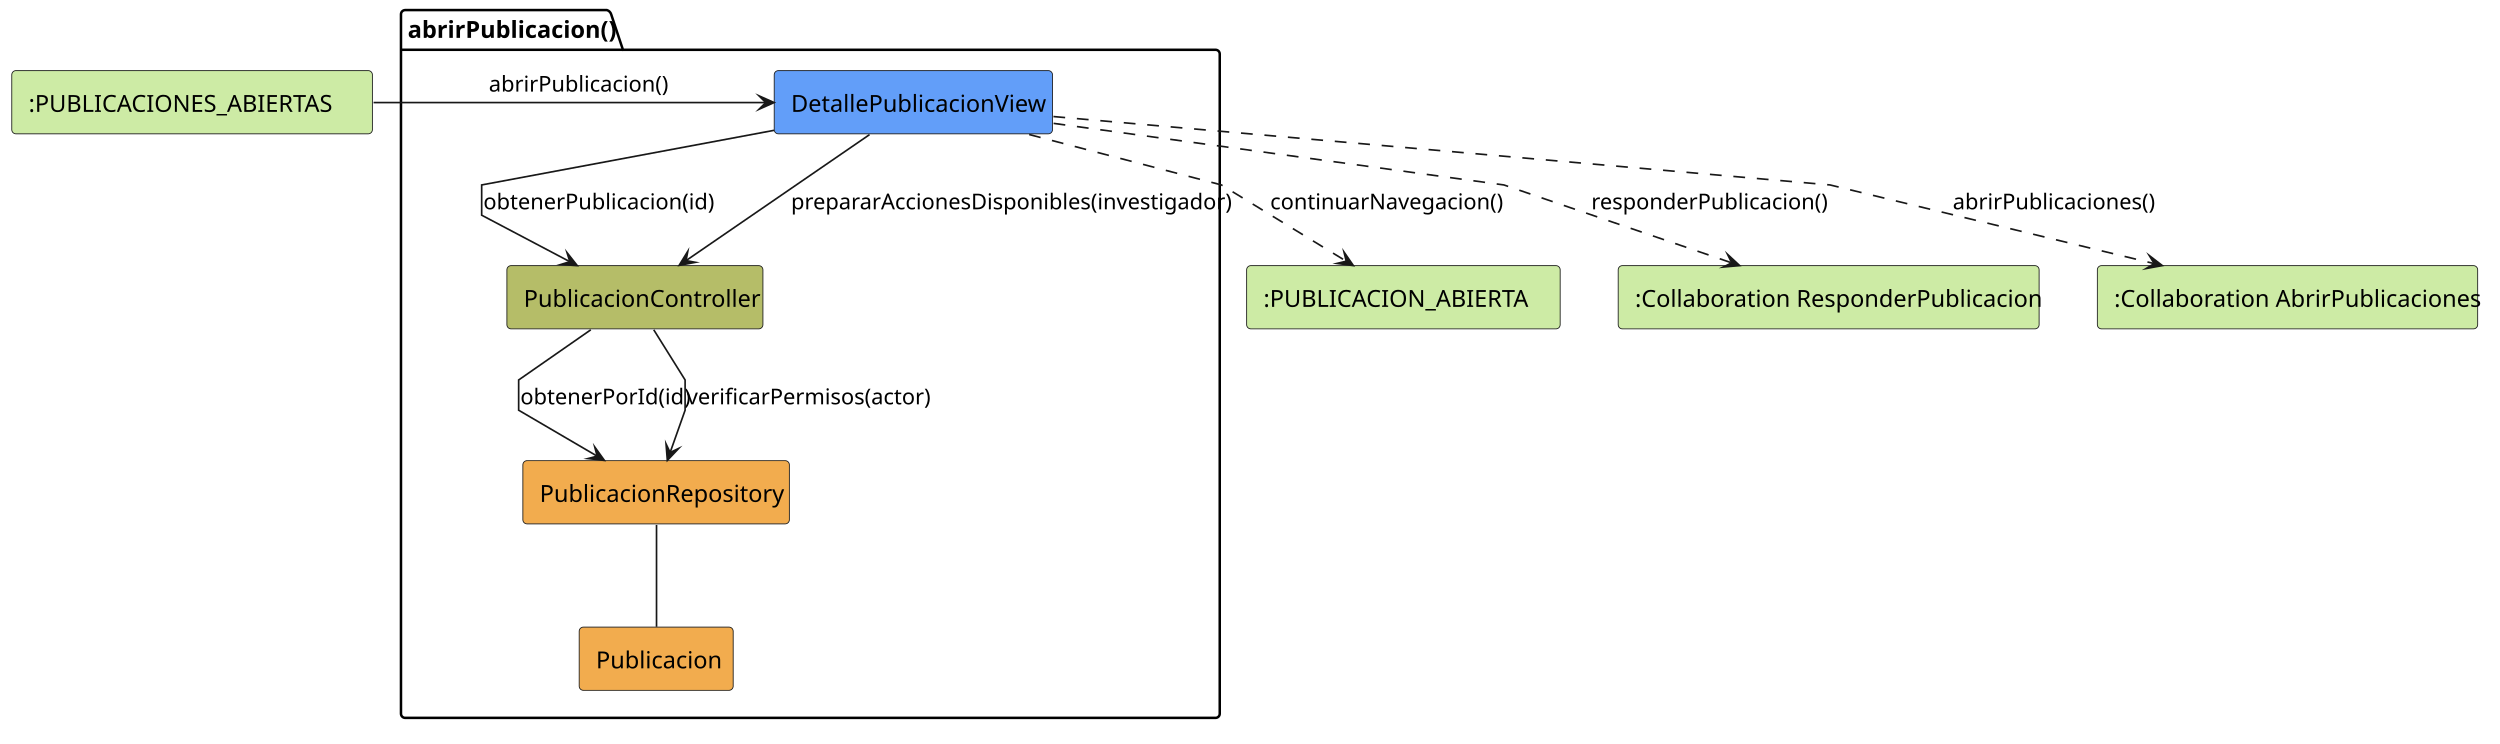
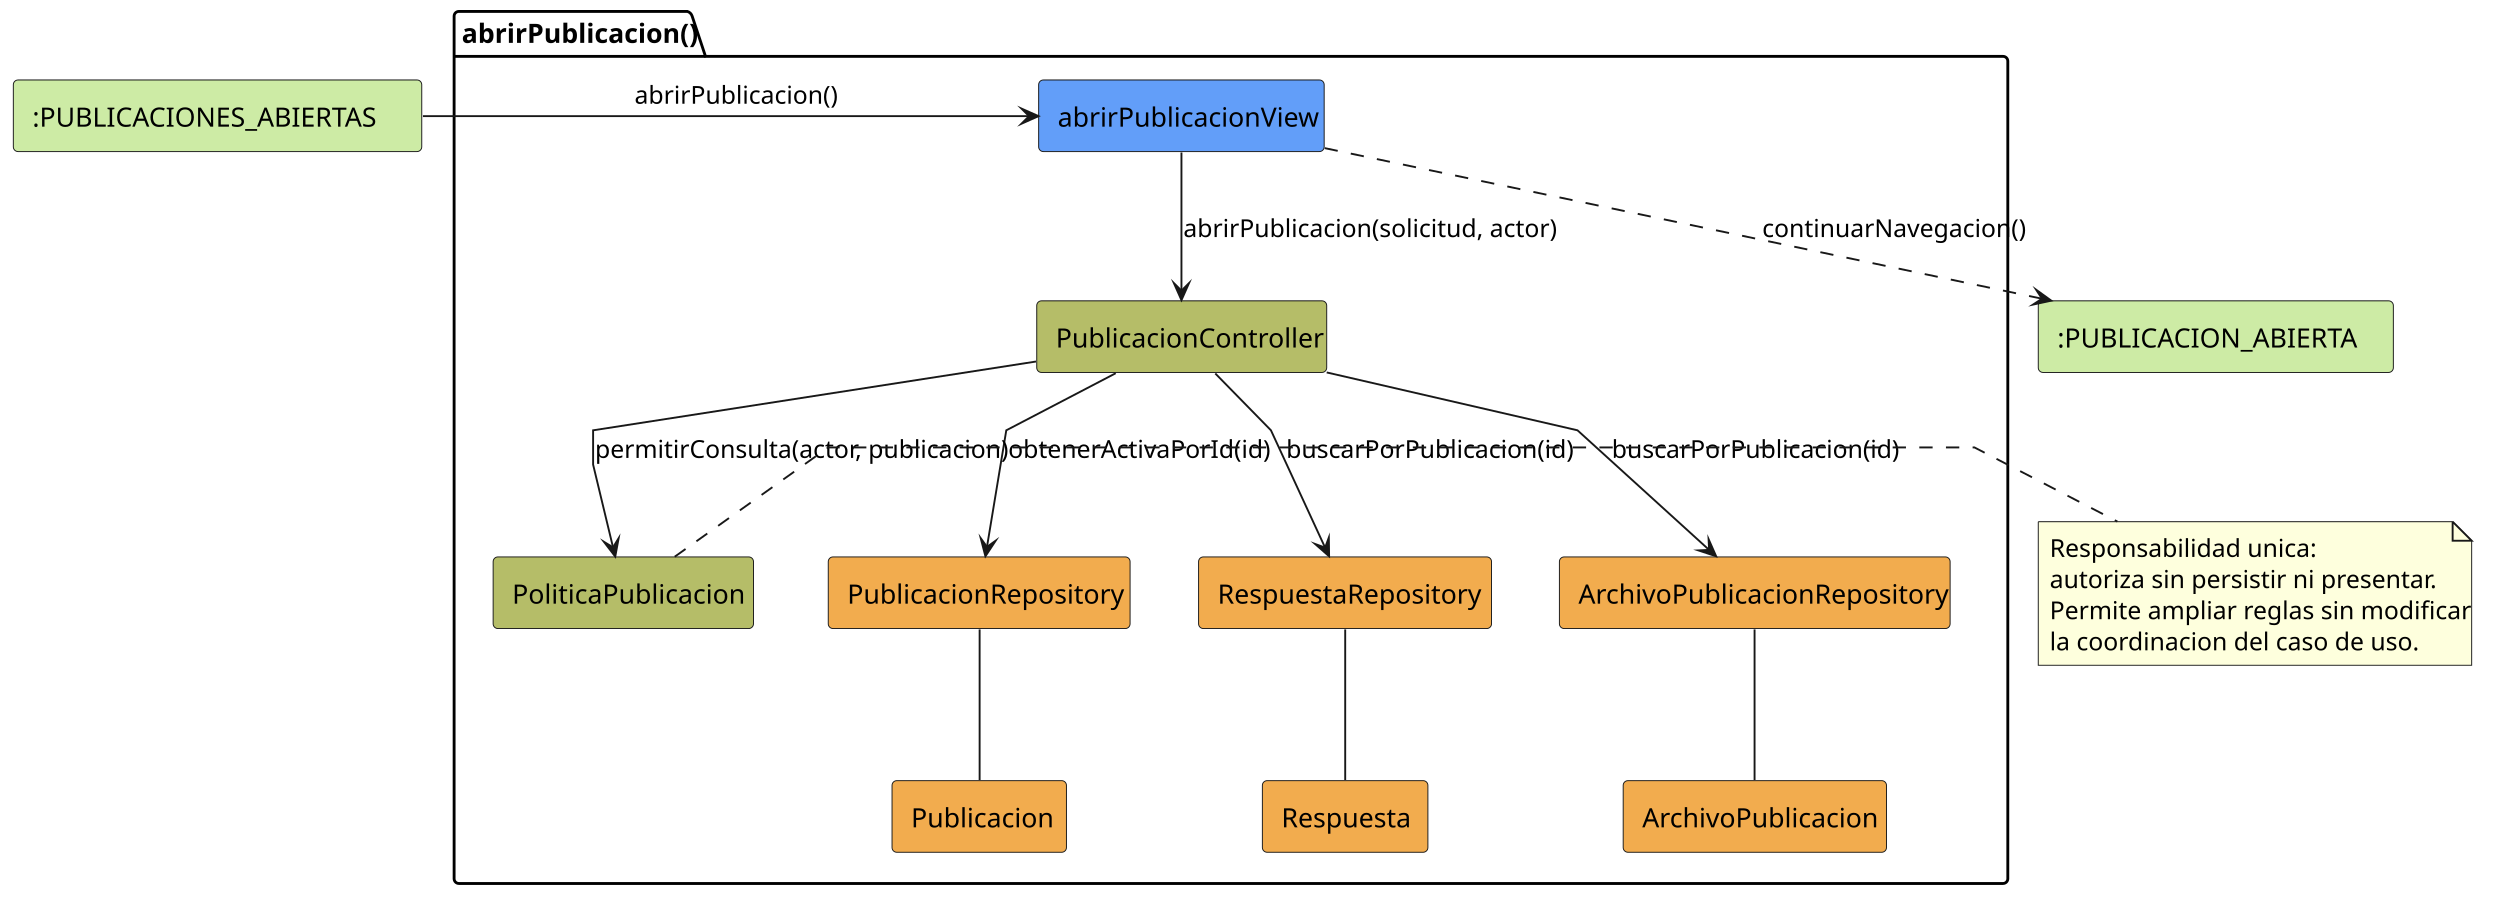
- <svg xmlns="http://www.w3.org/2000/svg" contentStyleType="text/css" data-diagram-type="DESCRIPTION" height="442px" preserveAspectRatio="none" style="width:1487px;height:442px;background:#FFFFFF;" version="1.1" viewBox="0 0 1487 442" width="1487px" zoomAndPan="magnify">
+ <svg xmlns="http://www.w3.org/2000/svg" contentStyleType="text/css" data-diagram-type="DESCRIPTION" height="479px" preserveAspectRatio="none" style="width:1313px;height:479px;background:#FFFFFF;" version="1.1" viewBox="0 0 1313 479" width="1313px" zoomAndPan="magnify">
  <defs />
  <g>
    <g class="cluster" data-qualified-name="abrirPublicacion" data-source-line="4" id="ent0002">
-       <path d="M241,6 L361.021,6 A3.75,3.75 0 0 1 363.521,8.5 L370.521,29.609 L723,29.609 A2.5,2.5 0 0 1 725.5,32.109 L725.5,424.5 A2.5,2.5 0 0 1 723,427 L241,427 A2.5,2.5 0 0 1 238.5,424.5 L238.5,8.5 A2.5,2.5 0 0 1 241,6" fill="none" style="stroke:#000000;stroke-width:1.5;" />
+       <path d="M241,6 L361.021,6 A3.75,3.75 0 0 1 363.521,8.5 L370.521,29.609 L1052,29.609 A2.5,2.5 0 0 1 1054.5,32.109 L1054.5,461.5 A2.5,2.5 0 0 1 1052,464 L241,464 A2.5,2.5 0 0 1 238.5,461.5 L238.5,8.5 A2.5,2.5 0 0 1 241,6" fill="none" style="stroke:#000000;stroke-width:1.5;" />
      <line style="stroke:#000000;stroke-width:1.5;" x1="238.5" x2="370.521" y1="29.609" y2="29.609" />
      <text fill="#000000" font-family="sans-serif" font-size="14" font-weight="700" lengthAdjust="spacing" textLength="119.02" x="242.5" y="22.533">abrirPublicacion()</text>
    </g>
-     <g class="entity" data-qualified-name="abrirPublicacion.DetallePublicacionView" data-source-line="5" id="ent0003">
-       <rect fill="#629EF9" height="37.609" rx="2.5" ry="2.5" style="stroke:#181818;stroke-width:0.5;" width="165.523" x="460.5" y="42" />
-       <text fill="#000000" font-family="sans-serif" font-size="14" lengthAdjust="spacing" textLength="145.523" x="470.5" y="66.533">DetallePublicacionView</text>
+     <g class="entity" data-qualified-name="abrirPublicacion.View" data-source-line="5" id="ent0003">
+       <rect fill="#629EF9" height="37.609" rx="2.5" ry="2.5" style="stroke:#181818;stroke-width:0.5;" width="149.951" x="545.5" y="42" />
+       <text fill="#000000" font-family="sans-serif" font-size="14" lengthAdjust="spacing" textLength="129.951" x="555.5" y="66.533">abrirPublicacionView</text>
    </g>
    <g class="entity" data-qualified-name="abrirPublicacion.PublicacionController" data-source-line="6" id="ent0004">
-       <rect fill="#B5BD68" height="37.609" rx="2.5" ry="2.5" style="stroke:#181818;stroke-width:0.5;" width="152.289" x="301.5" y="158" />
-       <text fill="#000000" font-family="sans-serif" font-size="14" lengthAdjust="spacing" textLength="132.289" x="311.5" y="182.533">PublicacionController</text>
+       <rect fill="#B5BD68" height="37.609" rx="2.5" ry="2.5" style="stroke:#181818;stroke-width:0.5;" width="152.289" x="544.5" y="158" />
+       <text fill="#000000" font-family="sans-serif" font-size="14" lengthAdjust="spacing" textLength="132.289" x="554.5" y="182.533">PublicacionController</text>
    </g>
-     <g class="entity" data-qualified-name="abrirPublicacion.PublicacionRepository" data-source-line="7" id="ent0005">
-       <rect fill="#F2AC4E" height="37.609" rx="2.5" ry="2.5" style="stroke:#181818;stroke-width:0.5;" width="158.517" x="311" y="274" />
-       <text fill="#000000" font-family="sans-serif" font-size="14" lengthAdjust="spacing" textLength="138.517" x="321" y="298.533">PublicacionRepository</text>
+     <g class="entity" data-qualified-name="abrirPublicacion.PoliticaPublicacion" data-source-line="7" id="ent0005">
+       <rect fill="#B5BD68" height="37.609" rx="2.5" ry="2.5" style="stroke:#181818;stroke-width:0.5;" width="136.731" x="259" y="292.5" />
+       <text fill="#000000" font-family="sans-serif" font-size="14" lengthAdjust="spacing" textLength="116.731" x="269" y="317.033">PoliticaPublicacion</text>
    </g>
-     <g class="entity" data-qualified-name="abrirPublicacion.Publicacion" data-source-line="8" id="ent0006">
-       <rect fill="#F2AC4E" height="37.609" rx="2.5" ry="2.5" style="stroke:#181818;stroke-width:0.5;" width="91.6" x="344.5" y="373" />
-       <text fill="#000000" font-family="sans-serif" font-size="14" lengthAdjust="spacing" textLength="71.6" x="354.5" y="397.533">Publicacion</text>
+     <g class="entity" data-qualified-name="abrirPublicacion.PublicacionRepository" data-source-line="8" id="ent0006">
+       <rect fill="#F2AC4E" height="37.609" rx="2.5" ry="2.5" style="stroke:#181818;stroke-width:0.5;" width="158.517" x="435" y="292.5" />
+       <text fill="#000000" font-family="sans-serif" font-size="14" lengthAdjust="spacing" textLength="138.517" x="445" y="317.033">PublicacionRepository</text>
+     </g>
+     <g class="entity" data-qualified-name="abrirPublicacion.Publicacion" data-source-line="9" id="ent0007">
+       <rect fill="#F2AC4E" height="37.609" rx="2.5" ry="2.5" style="stroke:#181818;stroke-width:0.5;" width="91.6" x="468.5" y="410" />
+       <text fill="#000000" font-family="sans-serif" font-size="14" lengthAdjust="spacing" textLength="71.6" x="478.5" y="434.533">Publicacion</text>
+     </g>
+     <g class="entity" data-qualified-name="abrirPublicacion.RespuestaRepository" data-source-line="10" id="ent0008">
+       <rect fill="#F2AC4E" height="37.609" rx="2.5" ry="2.5" style="stroke:#181818;stroke-width:0.5;" width="153.848" x="629.5" y="292.5" />
+       <text fill="#000000" font-family="sans-serif" font-size="14" lengthAdjust="spacing" textLength="133.848" x="639.5" y="317.033">RespuestaRepository</text>
+     </g>
+     <g class="entity" data-qualified-name="abrirPublicacion.ArchivoPublicacionRepository" data-source-line="11" id="ent0009">
+       <rect fill="#F2AC4E" height="37.609" rx="2.5" ry="2.5" style="stroke:#181818;stroke-width:0.5;" width="205.199" x="819" y="292.5" />
+       <text fill="#000000" font-family="sans-serif" font-size="14" lengthAdjust="spacing" textLength="185.199" x="829" y="317.033">ArchivoPublicacionRepository</text>
+     </g>
+     <g class="entity" data-qualified-name="abrirPublicacion.Respuesta" data-source-line="12" id="ent0010">
+       <rect fill="#F2AC4E" height="37.609" rx="2.5" ry="2.5" style="stroke:#181818;stroke-width:0.5;" width="86.931" x="663" y="410" />
+       <text fill="#000000" font-family="sans-serif" font-size="14" lengthAdjust="spacing" textLength="66.931" x="673" y="434.533">Respuesta</text>
+     </g>
+     <g class="entity" data-qualified-name="abrirPublicacion.ArchivoPublicacion" data-source-line="13" id="ent0011">
+       <rect fill="#F2AC4E" height="37.609" rx="2.5" ry="2.5" style="stroke:#181818;stroke-width:0.5;" width="138.282" x="852.5" y="410" />
+       <text fill="#000000" font-family="sans-serif" font-size="14" lengthAdjust="spacing" textLength="118.282" x="862.5" y="434.533">ArchivoPublicacion</text>
    </g>
    <g class="entity" data-qualified-name="EstadoEntrada" data-source-line="3" id="ent0001">
      <rect fill="#CDEBA5" height="37.609" rx="2.5" ry="2.5" style="stroke:#181818;stroke-width:0.5;" width="214.503" x="7" y="42" />
      <text fill="#000000" font-family="sans-serif" font-size="14" lengthAdjust="spacing" textLength="194.503" x="17" y="66.533">:PUBLICACIONES_ABIERTAS</text>
    </g>
-     <g class="entity" data-qualified-name="EstadoSalida" data-source-line="11" id="ent0007">
-       <rect fill="#CDEBA5" height="37.609" rx="2.5" ry="2.5" style="stroke:#181818;stroke-width:0.5;" width="186.489" x="741.5" y="158" />
-       <text fill="#000000" font-family="sans-serif" font-size="14" lengthAdjust="spacing" textLength="166.489" x="751.5" y="182.533">:PUBLICACION_ABIERTA</text>
+     <g class="entity" data-qualified-name="EstadoSalida" data-source-line="15" id="ent0012">
+       <rect fill="#CDEBA5" height="37.609" rx="2.5" ry="2.5" style="stroke:#181818;stroke-width:0.5;" width="186.489" x="1070.5" y="158" />
+       <text fill="#000000" font-family="sans-serif" font-size="14" lengthAdjust="spacing" textLength="166.489" x="1080.5" y="182.533">:PUBLICACION_ABIERTA</text>
    </g>
-     <g class="entity" data-qualified-name="ResponderPublicacion" data-source-line="12" id="ent0008">
-       <rect fill="#CDEBA5" height="37.609" rx="2.5" ry="2.5" style="stroke:#181818;stroke-width:0.5;" width="250.364" x="962.5" y="158" />
-       <text fill="#000000" font-family="sans-serif" font-size="14" lengthAdjust="spacing" textLength="230.364" x="972.5" y="182.533">:Collaboration ResponderPublicacion</text>
+     <g class="entity" data-qualified-name="GMN23" data-source-line="30" id="ent0024">
+       <path d="M1070.5,274 L1070.5,349.406 L1298.123,349.406 L1298.123,284 L1288.123,274 L1070.5,274" fill="#FEFFDD" style="stroke:#181818;stroke-width:0.5;" />
+       <path d="M1288.123,274 L1288.123,284 L1298.123,284 L1288.123,274" fill="#FEFFDD" style="stroke:#181818;stroke-width:1;" />
+       <text fill="#000000" font-family="sans-serif" font-size="13" lengthAdjust="spacing" textLength="134.424" x="1076.5" y="292.495">Responsabilidad unica:</text>
+       <text fill="#000000" font-family="sans-serif" font-size="13" lengthAdjust="spacing" textLength="191.471" x="1076.5" y="308.847">autoriza sin persistir ni presentar.</text>
+       <text fill="#000000" font-family="sans-serif" font-size="13" lengthAdjust="spacing" textLength="206.623" x="1076.5" y="325.198">Permite ampliar reglas sin modificar</text>
+       <text fill="#000000" font-family="sans-serif" font-size="13" lengthAdjust="spacing" textLength="185.732" x="1076.5" y="341.55">la coordinacion del caso de uso.</text>
    </g>
-     <g class="entity" data-qualified-name="AbrirPublicaciones" data-source-line="13" id="ent0009">
-       <rect fill="#CDEBA5" height="37.609" rx="2.5" ry="2.5" style="stroke:#181818;stroke-width:0.5;" width="226.22" x="1247.5" y="158" />
-       <text fill="#000000" font-family="sans-serif" font-size="14" lengthAdjust="spacing" textLength="206.22" x="1257.5" y="182.533">:Collaboration AbrirPublicaciones</text>
+     <g class="link" data-entity-1="ent0001" data-entity-2="ent0003" data-link-type="dependency" data-source-line="17" id="lnk13">
+       <path d="M222.12,61 C319.33,61 454.88,61 540.44,61" fill="none" id="EstadoEntrada-to-View" style="stroke:#181818;stroke-width:1;" />
+       <polygon fill="#181818" points="545.44,61,536.44,57,540.44,61,536.44,65,545.44,61" style="stroke:#181818;stroke-width:1;stroke-linejoin:miter;stroke-miterlimit:10;" />
+       <text fill="#000000" font-family="sans-serif" font-size="13" lengthAdjust="spacing" textLength="101.15" x="333.25" y="54.495">abrirPublicacion()</text>
    </g>
-     <g class="link" data-entity-1="ent0001" data-entity-2="ent0003" data-link-type="dependency" data-source-line="15" id="lnk10">
-       <path d="M222.2,61 C296.04,61 387.55,61 455.45,61" fill="none" id="EstadoEntrada-to-DetallePublicacionView" style="stroke:#181818;stroke-width:1;" />
-       <polygon fill="#181818" points="460.45,61,451.45,57,455.45,61,451.45,65,460.45,61" style="stroke:#181818;stroke-width:1;stroke-linejoin:miter;stroke-miterlimit:10;" />
-       <text fill="#000000" font-family="sans-serif" font-size="13" lengthAdjust="spacing" textLength="101.15" x="290.75" y="54.495">abrirPublicacion()</text>
+     <g class="link" data-entity-1="ent0003" data-entity-2="ent0004" data-link-type="dependency" data-source-line="18" id="lnk14">
+       <path d="M620.5,80.06 C620.5,101.28 620.5,131.3 620.5,152.64" fill="none" id="View-to-PublicacionController" style="stroke:#181818;stroke-width:1;" />
+       <polygon fill="#181818" points="620.5,157.64,624.5,148.64,620.5,152.64,616.5,148.64,620.5,157.64" style="stroke:#181818;stroke-width:1;stroke-linejoin:miter;stroke-miterlimit:10;" />
+       <text fill="#000000" font-family="sans-serif" font-size="13" lengthAdjust="spacing" textLength="184.241" x="621.5" y="124.495">abrirPublicacion(solicitud, actor)</text>
    </g>
-     <g class="link" data-entity-1="ent0003" data-entity-2="ent0004" data-link-type="dependency" data-source-line="17" id="lnk11">
-       <path d="M460.41,77.52 C385.33,91.54 286.5,110 286.5,110 C286.5,110 286.5,128 286.5,128 C286.5,128 313.107,142.038 338.937,155.658" fill="none" id="DetallePublicacionView-to-PublicacionController" style="stroke:#181818;stroke-width:1;" />
-       <polygon fill="#181818" points="343.36,157.99,337.265,150.254,338.937,155.658,333.533,157.33,343.36,157.99" style="stroke:#181818;stroke-width:1;stroke-linejoin:miter;stroke-miterlimit:10;" />
-       <text fill="#000000" font-family="sans-serif" font-size="13" lengthAdjust="spacing" textLength="129.352" x="287.5" y="124.495">obtenerPublicacion(id)</text>
+     <g class="link" data-entity-1="ent0004" data-entity-2="ent0006" data-link-type="dependency" data-source-line="19" id="lnk15">
+       <path d="M585.98,196.01 C559.88,209.63 528.5,226 528.5,226 C528.5,226 522.478,262.377 518.358,287.227" fill="none" id="PublicacionController-to-PublicacionRepository" style="stroke:#181818;stroke-width:1;" />
+       <polygon fill="#181818" points="517.54,292.16,522.958,283.935,518.358,287.227,515.066,282.627,517.54,292.16" style="stroke:#181818;stroke-width:1;stroke-linejoin:miter;stroke-miterlimit:10;" />
+       <text fill="#000000" font-family="sans-serif" font-size="13" lengthAdjust="spacing" textLength="129.34" x="529.5" y="240.495">obtenerActivaPorId(id)</text>
    </g>
-     <g class="link" data-entity-1="ent0003" data-entity-2="ent0004" data-link-type="dependency" data-source-line="18" id="lnk12">
-       <path d="M517.2,80.06 C486.21,101.35 439.132,133.669 408.072,155" fill="none" id="DetallePublicacionView-to-PublicacionController-1" style="stroke:#181818;stroke-width:1;" />
-       <polygon fill="#181818" points="403.95,157.83,413.633,156.032,408.072,155,409.105,149.438,403.95,157.83" style="stroke:#181818;stroke-width:1;stroke-linejoin:miter;stroke-miterlimit:10;" />
-       <text fill="#000000" font-family="sans-serif" font-size="13" lengthAdjust="spacing" textLength="247.844" x="470.5" y="124.495">prepararAccionesDisponibles(investigador)</text>
+     <g class="link" data-entity-1="ent0004" data-entity-2="ent0005" data-link-type="dependency" data-source-line="20" id="lnk16">
+       <path d="M544.12,189.87 C452.61,204.08 311.5,226 311.5,226 C311.5,226 311.5,244 311.5,244 C311.5,244 317.22,267.779 321.96,287.469" fill="none" id="PublicacionController-to-PoliticaPublicacion" style="stroke:#181818;stroke-width:1;" />
+       <polygon fill="#181818" points="323.13,292.33,324.913,282.644,321.96,287.469,317.135,284.516,323.13,292.33" style="stroke:#181818;stroke-width:1;stroke-linejoin:miter;stroke-miterlimit:10;" />
+       <text fill="#000000" font-family="sans-serif" font-size="13" lengthAdjust="spacing" textLength="204.471" x="312.5" y="240.495">permitirConsulta(actor, publicacion)</text>
    </g>
-     <g class="link" data-entity-1="ent0004" data-entity-2="ent0005" data-link-type="dependency" data-source-line="19" id="lnk13">
-       <path d="M351.41,196.15 C331.87,209.74 308.5,226 308.5,226 C308.5,226 308.5,244 308.5,244 C308.5,244 331.965,257.734 355.185,271.324" fill="none" id="PublicacionController-to-PublicacionRepository" style="stroke:#181818;stroke-width:1;" />
-       <polygon fill="#181818" points="359.5,273.85,353.753,265.852,355.185,271.324,349.712,272.756,359.5,273.85" style="stroke:#181818;stroke-width:1;stroke-linejoin:miter;stroke-miterlimit:10;" />
-       <text fill="#000000" font-family="sans-serif" font-size="13" lengthAdjust="spacing" textLength="93.939" x="309.5" y="240.495">obtenerPorId(id)</text>
+     <g class="link" data-entity-1="ent0006" data-entity-2="ent0007" data-link-type="association" data-source-line="22" id="lnk17">
+       <path d="M514.5,330.55 C514.5,352.12 514.5,388.02 514.5,409.7" fill="none" id="PublicacionRepository-Publicacion" style="stroke:#181818;stroke-width:1;" />
    </g>
-     <g class="link" data-entity-1="ent0004" data-entity-2="ent0005" data-link-type="dependency" data-source-line="20" id="lnk14">
-       <path d="M388.84,196.15 C397.34,209.74 407.5,226 407.5,226 C407.5,226 407.5,244 407.5,244 C407.5,244 403.408,255.547 398.598,269.137" fill="none" id="PublicacionController-to-PublicacionRepository-1" style="stroke:#181818;stroke-width:1;" />
-       <polygon fill="#181818" points="396.93,273.85,403.704,266.7,398.598,269.137,396.162,264.031,396.93,273.85" style="stroke:#181818;stroke-width:1;stroke-linejoin:miter;stroke-miterlimit:10;" />
-       <text fill="#000000" font-family="sans-serif" font-size="13" lengthAdjust="spacing" textLength="137.243" x="408.5" y="240.495">verificarPermisos(actor)</text>
+     <g class="link" data-entity-1="ent0004" data-entity-2="ent0008" data-link-type="dependency" data-source-line="23" id="lnk18">
+       <path d="M638.27,196.15 C651.58,209.74 667.5,226 667.5,226 C667.5,226 684.475,262.77 695.945,287.62" fill="none" id="PublicacionController-to-RespuestaRepository" style="stroke:#181818;stroke-width:1;" />
+       <polygon fill="#181818" points="698.04,292.16,697.9,282.312,695.945,287.62,690.636,285.665,698.04,292.16" style="stroke:#181818;stroke-width:1;stroke-linejoin:miter;stroke-miterlimit:10;" />
+       <text fill="#000000" font-family="sans-serif" font-size="13" lengthAdjust="spacing" textLength="144.511" x="675.5" y="240.495">buscarPorPublicacion(id)</text>
    </g>
-     <g class="link" data-entity-1="ent0005" data-entity-2="ent0006" data-link-type="association" data-source-line="21" id="lnk15">
-       <path d="M390.5,312.24 C390.5,329.59 390.5,355.52 390.5,372.84" fill="none" id="PublicacionRepository-Publicacion" style="stroke:#181818;stroke-width:1;" />
+     <g class="link" data-entity-1="ent0004" data-entity-2="ent0009" data-link-type="dependency" data-source-line="24" id="lnk19">
+       <path d="M696.77,195.6 C756.13,209.3 828.5,226 828.5,226 C828.5,226 870.269,263.948 897.619,288.798" fill="none" id="PublicacionController-to-ArchivoPublicacionRepository" style="stroke:#181818;stroke-width:1;" />
+       <polygon fill="#181818" points="901.32,292.16,897.349,283.147,897.619,288.798,891.969,289.068,901.32,292.16" style="stroke:#181818;stroke-width:1;stroke-linejoin:miter;stroke-miterlimit:10;" />
+       <text fill="#000000" font-family="sans-serif" font-size="13" lengthAdjust="spacing" textLength="144.511" x="846.5" y="240.495">buscarPorPublicacion(id)</text>
    </g>
-     <g class="link" data-entity-1="ent0003" data-entity-2="ent0007" data-link-type="dependency" data-source-line="22" id="lnk16">
-       <path d="M612.16,80.01 C664.09,93.63 726.5,110 726.5,110 C726.5,110 768.744,135.812 800.724,155.362" fill="none" id="DetallePublicacionView-to-EstadoSalida" style="stroke:#181818;stroke-width:1;stroke-dasharray:7,7;" />
-       <polygon fill="#181818" points="804.99,157.97,799.398,149.863,800.724,155.362,795.225,156.689,804.99,157.97" style="stroke:#181818;stroke-width:1;stroke-linejoin:miter;stroke-miterlimit:10;" />
-       <text fill="#000000" font-family="sans-serif" font-size="13" lengthAdjust="spacing" textLength="130.793" x="755.5" y="124.495">continuarNavegacion()</text>
+     <g class="link" data-entity-1="ent0008" data-entity-2="ent0010" data-link-type="association" data-source-line="25" id="lnk20">
+       <path d="M706.5,330.55 C706.5,352.12 706.5,388.02 706.5,409.7" fill="none" id="RespuestaRepository-Respuesta" style="stroke:#181818;stroke-width:1;" />
    </g>
-     <g class="link" data-entity-1="ent0003" data-entity-2="ent0008" data-link-type="dependency" data-source-line="23" id="lnk17">
-       <path d="M626.68,73.38 C730.48,87.57 894.5,110 894.5,110 C894.5,110 972.889,136.801 1030.029,156.351" fill="none" id="DetallePublicacionView-to-ResponderPublicacion" style="stroke:#181818;stroke-width:1;stroke-dasharray:7,7;" />
-       <polygon fill="#181818" points="1034.76,157.97,1027.54,151.272,1030.029,156.351,1024.95,158.841,1034.76,157.97" style="stroke:#181818;stroke-width:1;stroke-linejoin:miter;stroke-miterlimit:10;" />
-       <text fill="#000000" font-family="sans-serif" font-size="13" lengthAdjust="spacing" textLength="133.682" x="946.5" y="124.495">responderPublicacion()</text>
+     <g class="link" data-entity-1="ent0009" data-entity-2="ent0011" data-link-type="association" data-source-line="26" id="lnk21">
+       <path d="M921.5,330.55 C921.5,352.12 921.5,388.02 921.5,409.7" fill="none" id="ArchivoPublicacionRepository-ArchivoPublicacion" style="stroke:#181818;stroke-width:1;" />
    </g>
-     <g class="link" data-entity-1="ent0003" data-entity-2="ent0009" data-link-type="dependency" data-source-line="24" id="lnk18">
-       <path d="M626.57,69.32 C779.14,82.75 1088.5,110 1088.5,110 C1088.5,110 1200.781,137.24 1281.311,156.79" fill="none" id="DetallePublicacionView-to-AbrirPublicaciones" style="stroke:#181818;stroke-width:1;stroke-dasharray:7,7;" />
-       <polygon fill="#181818" points="1286.17,157.97,1278.368,151.96,1281.311,156.79,1276.48,159.734,1286.17,157.97" style="stroke:#181818;stroke-width:1;stroke-linejoin:miter;stroke-miterlimit:10;" />
-       <text fill="#000000" font-family="sans-serif" font-size="13" lengthAdjust="spacing" textLength="114.88" x="1161.5" y="124.495">abrirPublicaciones()</text>
+     <g class="link" data-entity-1="ent0003" data-entity-2="ent0012" data-link-type="dependency" data-source-line="27" id="lnk22">
+       <path d="M695.72,77.79 C795.73,98.79 967.207,134.793 1072.457,156.883" fill="none" id="View-to-EstadoSalida" style="stroke:#181818;stroke-width:1;stroke-dasharray:7,7;" />
+       <polygon fill="#181818" points="1077.35,157.91,1069.363,152.147,1072.457,156.883,1067.72,159.976,1077.35,157.91" style="stroke:#181818;stroke-width:1;stroke-linejoin:miter;stroke-miterlimit:10;" />
+       <text fill="#000000" font-family="sans-serif" font-size="13" lengthAdjust="spacing" textLength="130.793" x="925.5" y="124.495">continuarNavegacion()</text>
+     </g>
+     <g class="link" data-entity-1="ent0005" data-entity-2="ent0024" data-link-type="association" data-source-line="30" id="lnk25">
+       <path d="M354.35,292.39 C386.19,269.73 435,235 435,235 C435,235 1037,235 1037,235 C1037,235 1074.74,254.58 1112.05,273.92" fill="none" id="PoliticaPublicacion-GMN23" style="stroke:#181818;stroke-width:1;stroke-dasharray:7,7;" />
    </g>
  </g>
</svg>
